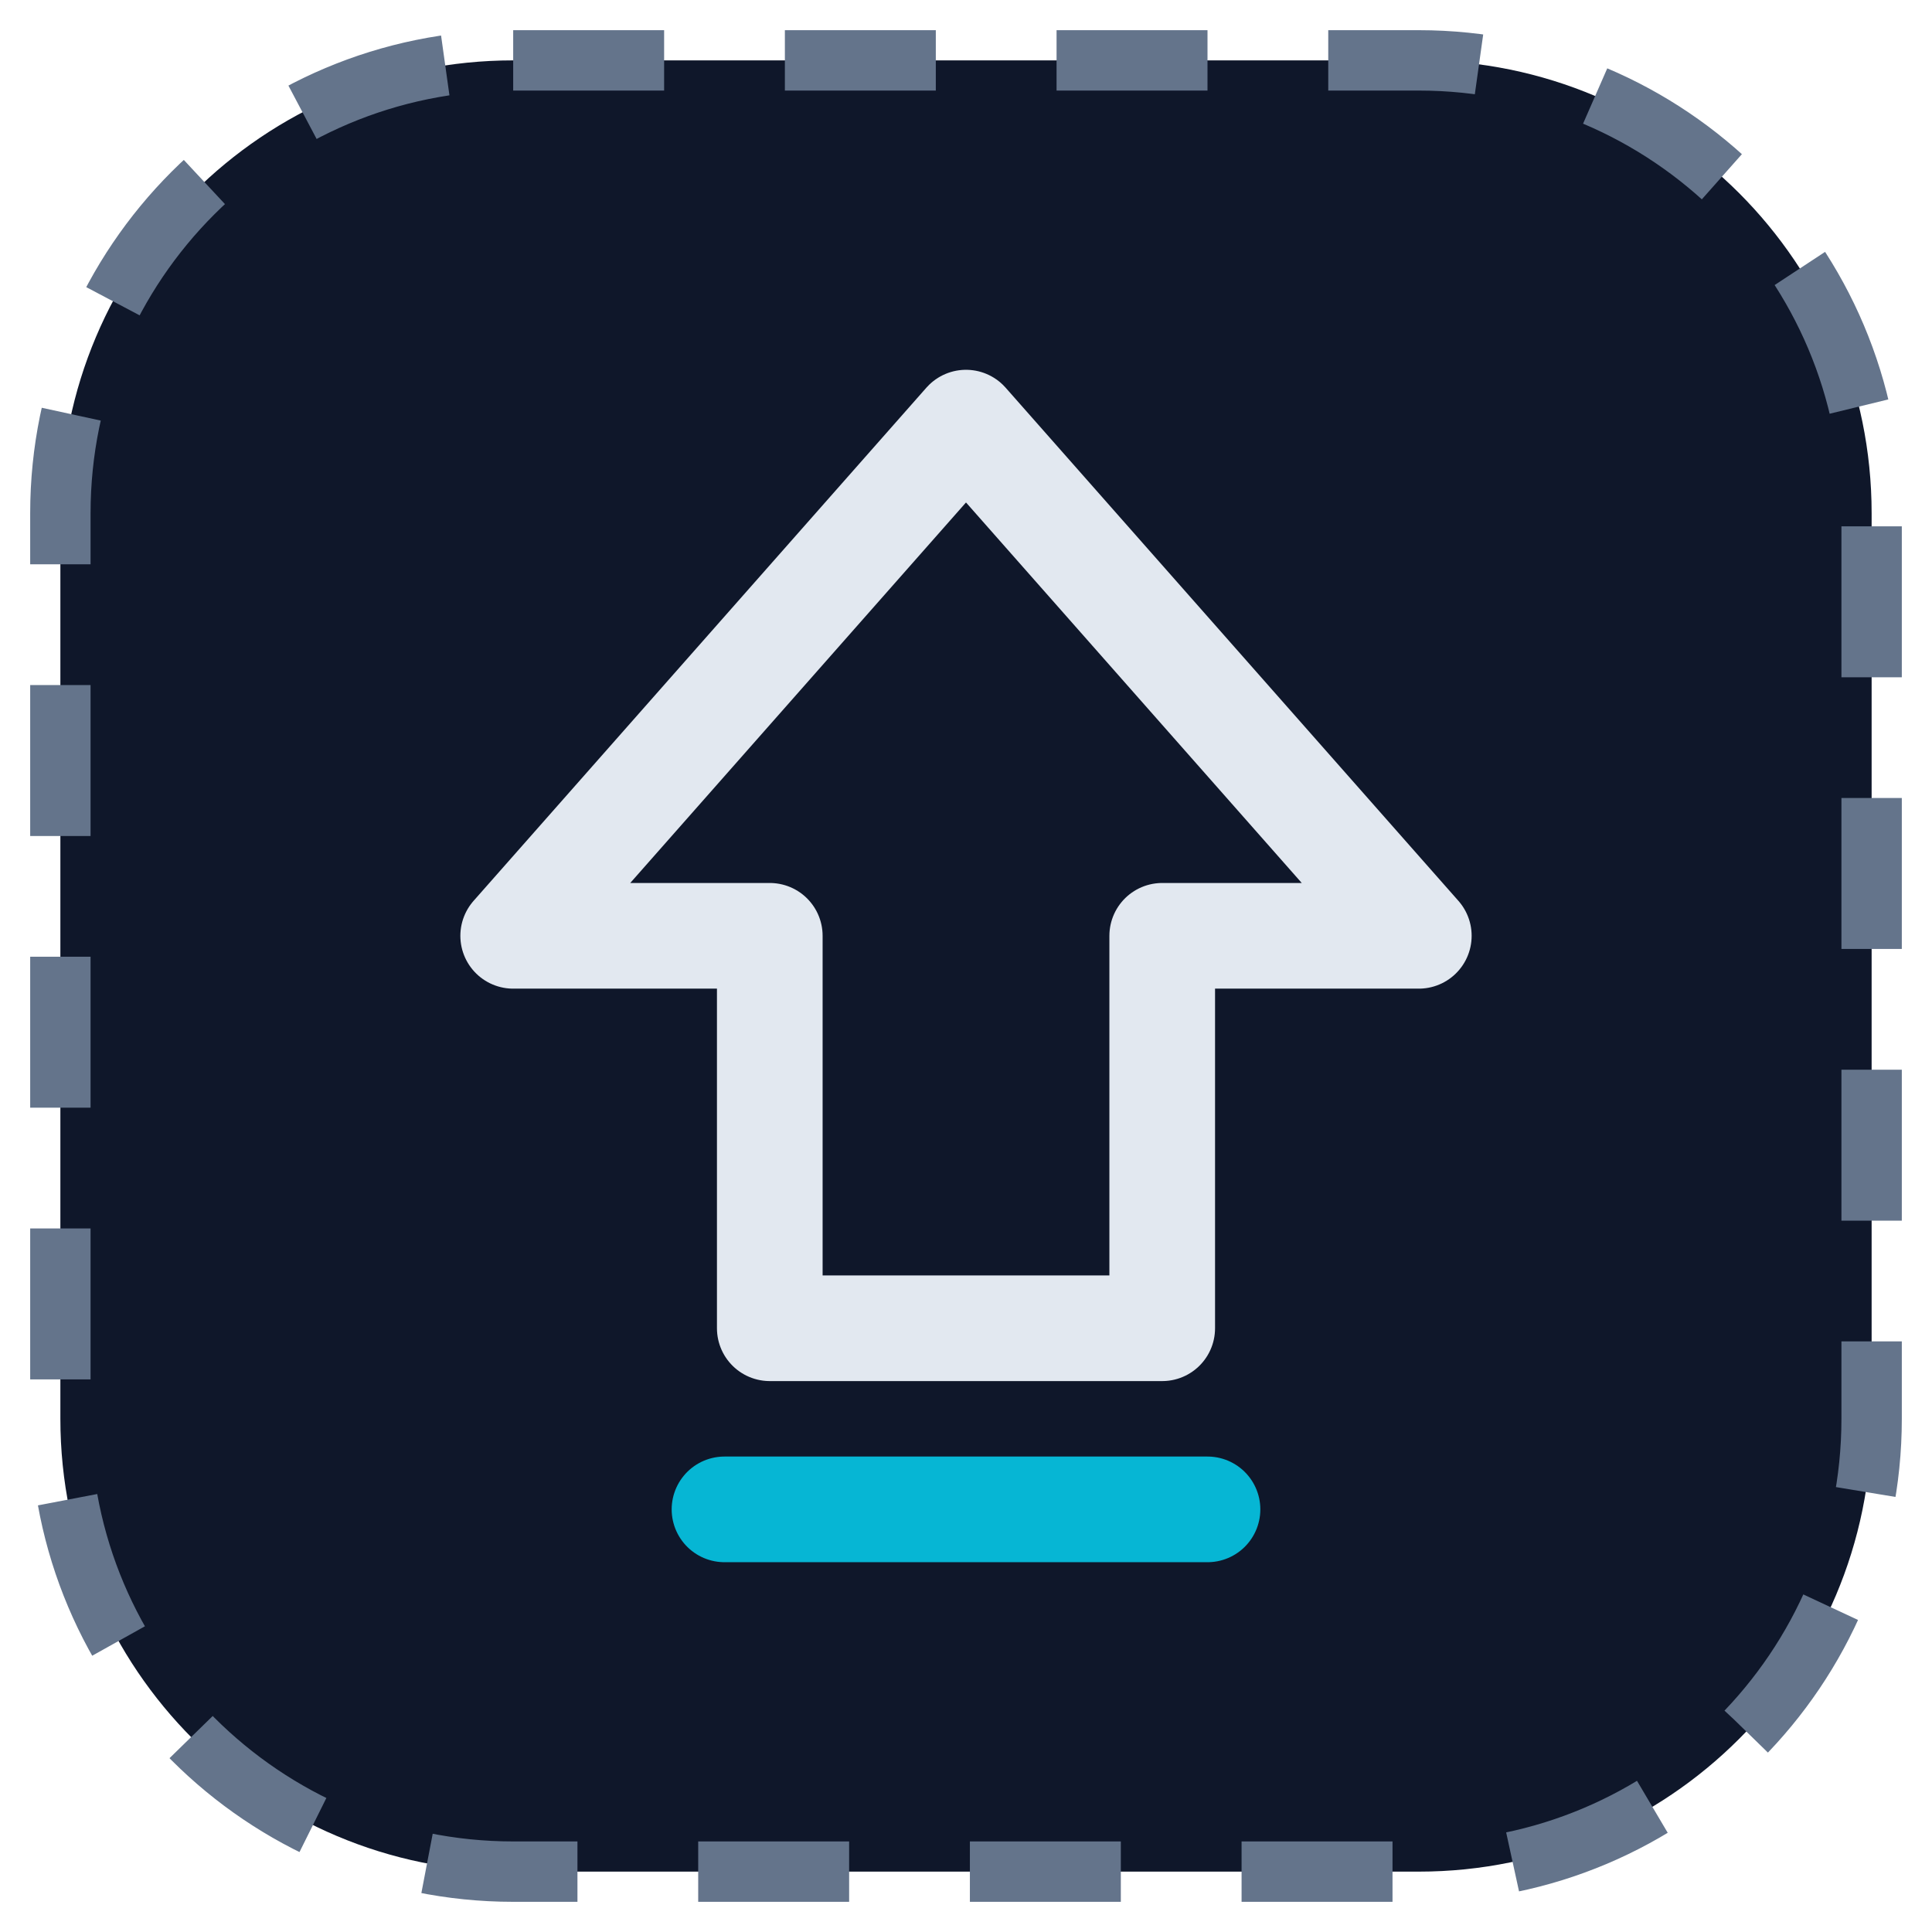
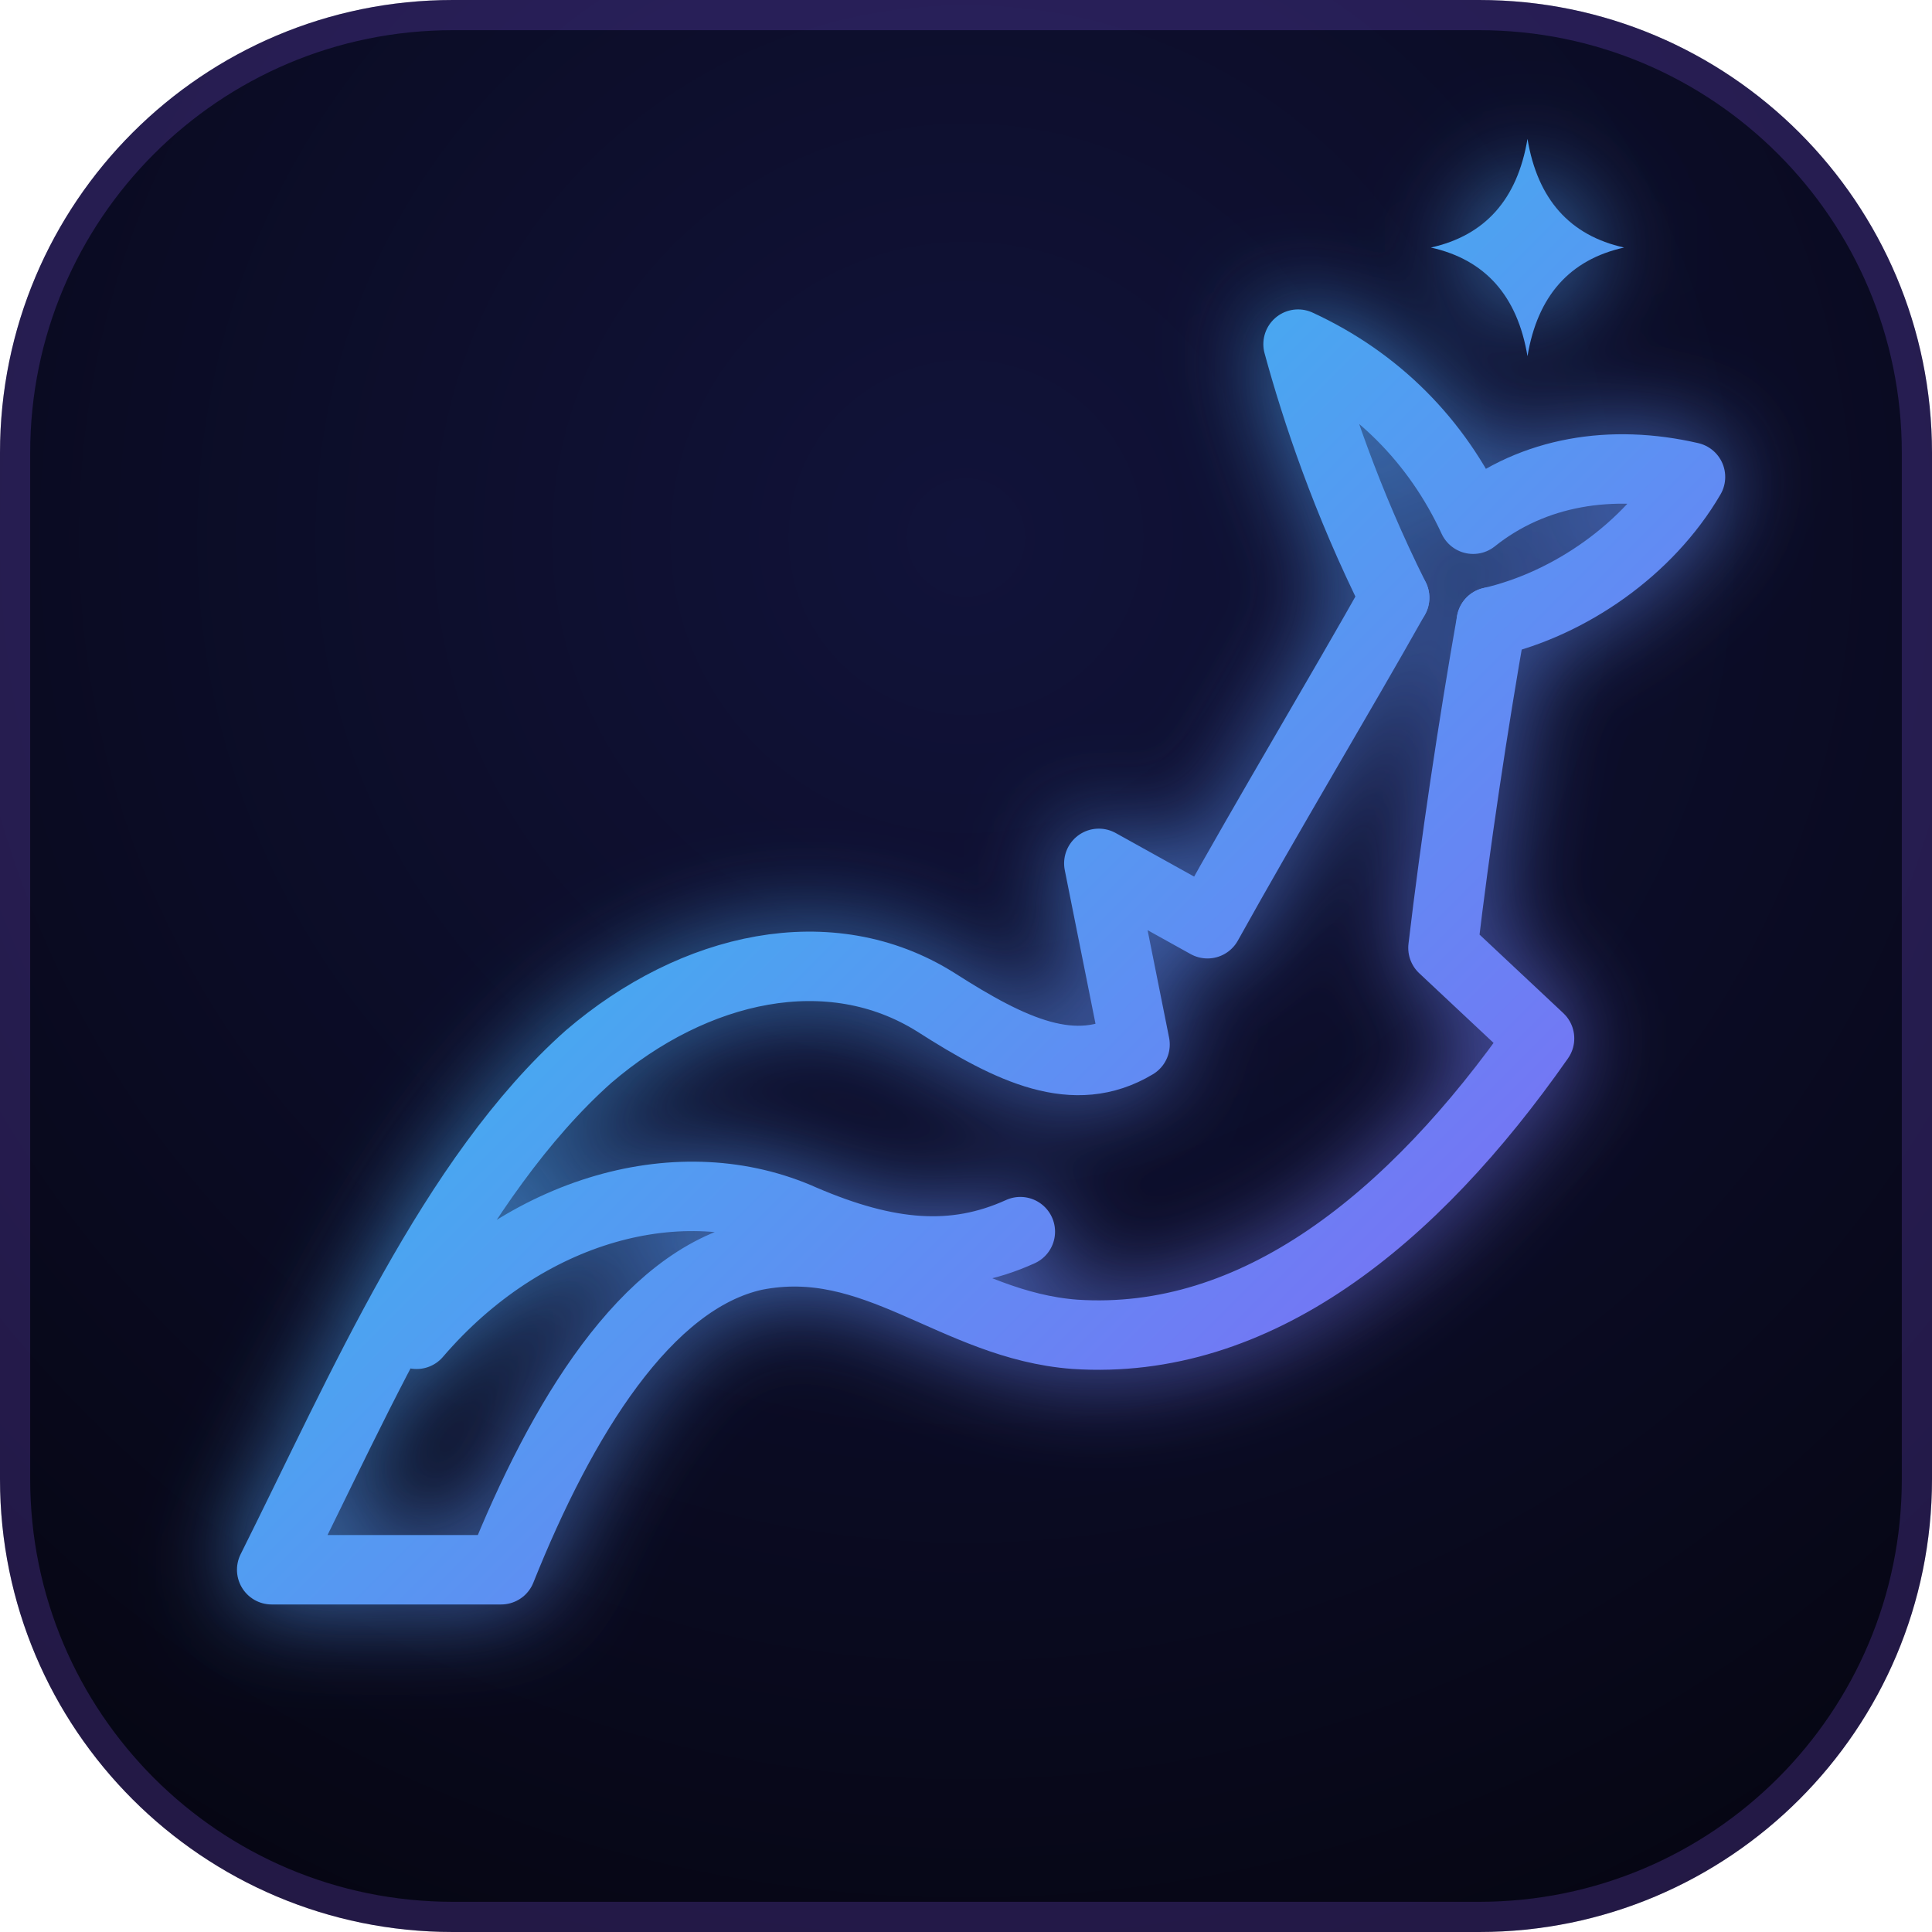
- <svg xmlns="http://www.w3.org/2000/svg" viewBox="0 0 64 64">
-   <rect x="2" y="2" width="60" height="60" rx="15" fill="#0f172a" stroke="#64748b" stroke-width="2" stroke-dasharray="5 4" />
-   <path d="M32 14 47 31H38.5V44h-13V31H17Z" fill="none" stroke="#e2e8f0" stroke-width="3.5" stroke-linejoin="round" />
-   <path d="M24 50h16" stroke="#06b6d4" stroke-width="3.5" stroke-linecap="round" />
+ <svg xmlns="http://www.w3.org/2000/svg" viewBox="0 0 64 64" role="img" aria-label="Moby Boost">
+   <defs>
+     <radialGradient id="mbsT" cx=".5" cy=".28" r=".85">
+       <stop offset="0" stop-color="#11133a" />
+       <stop offset="1" stop-color="#050510" />
+     </radialGradient>
+     <linearGradient id="mbsG" gradientUnits="userSpaceOnUse" x1="10" y1="10" x2="54" y2="54">
+       <stop offset="0" stop-color="#22d3ee" />
+       <stop offset="1" stop-color="#8b5cf6" />
+     </linearGradient>
+     <filter id="mbsF" x="-25%" y="-25%" width="150%" height="150%">
+       <feGaussianBlur stdDeviation="1.6" />
+     </filter>
+   </defs>
+   <rect width="64" height="64" rx="15" fill="url(#mbsT)" />
+   <rect x=".5" y=".5" width="63" height="63" rx="14.5" fill="none" stroke="#8b5cf6" stroke-opacity=".22" />
+   <g filter="url(#mbsF)" opacity=".75">
+     <g fill="none" stroke="url(#mbsG)" stroke-width="2.3" stroke-linecap="round" stroke-linejoin="round">
+       <path d="M9 52C12 46 15 39 19.5 35C23 32 27.5 31 31 33.2C33.5 34.8 35.6 35.8 37.6 34.6L36.4 28.6L40 30.6C42 27 44.4 23 46.2 19.8M49.4 20.6C48.8 24 48.2 28 47.8 31.4L51 34.4C46.8 40.4 41.6 44.6 35.6 44.2C31.6 43.9 29 40.8 25 41.6C21.4 42.4 18.6 47 16.6 52L9 52M13.8 44.2C17.4 40 22.6 38.6 26.6 40.4C29.4 41.6 31.6 41.8 33.8 40.8" />
+       <g class="tail">
+         <path d="M46.2 19.8C44.6 16.6 43.6 13.6 43 11.4C45.6 12.6 47.6 14.6 48.8 17.2C50.8 15.6 53.4 15.2 56 15.8C54.6 18.2 52 20 49.4 20.6" />
+       </g>
+       <path stroke="none" fill="url(#mbsG)" d="M50.6 4.6Q51.1 7.6 53.8 8.2Q51.1 8.8 50.6 11.8Q50.1 8.8 47.4 8.2Q50.1 7.6 50.6 4.6Z" />
+     </g>
+   </g>
+   <g fill="none" stroke="url(#mbsG)" stroke-width="2.3" stroke-linecap="round" stroke-linejoin="round">
+     <path d="M9 52C12 46 15 39 19.5 35C23 32 27.5 31 31 33.2C33.5 34.8 35.6 35.8 37.6 34.6L36.4 28.6L40 30.6C42 27 44.4 23 46.2 19.8M49.4 20.6C48.8 24 48.2 28 47.8 31.4L51 34.4C46.8 40.4 41.6 44.6 35.6 44.2C31.6 43.9 29 40.8 25 41.6C21.4 42.4 18.6 47 16.6 52L9 52M13.8 44.2C17.4 40 22.6 38.6 26.6 40.4C29.4 41.6 31.6 41.8 33.8 40.8" />
+     <g class="tail">
+       <path d="M46.2 19.8C44.6 16.6 43.6 13.6 43 11.4C45.6 12.6 47.6 14.6 48.8 17.2C50.8 15.6 53.4 15.2 56 15.8C54.6 18.2 52 20 49.4 20.6" />
+     </g>
+     <path stroke="none" fill="url(#mbsG)" d="M50.6 4.6Q51.1 7.6 53.8 8.2Q51.1 8.8 50.6 11.8Q50.1 8.8 47.4 8.2Q50.1 7.6 50.6 4.6Z" />
+   </g>
</svg>
